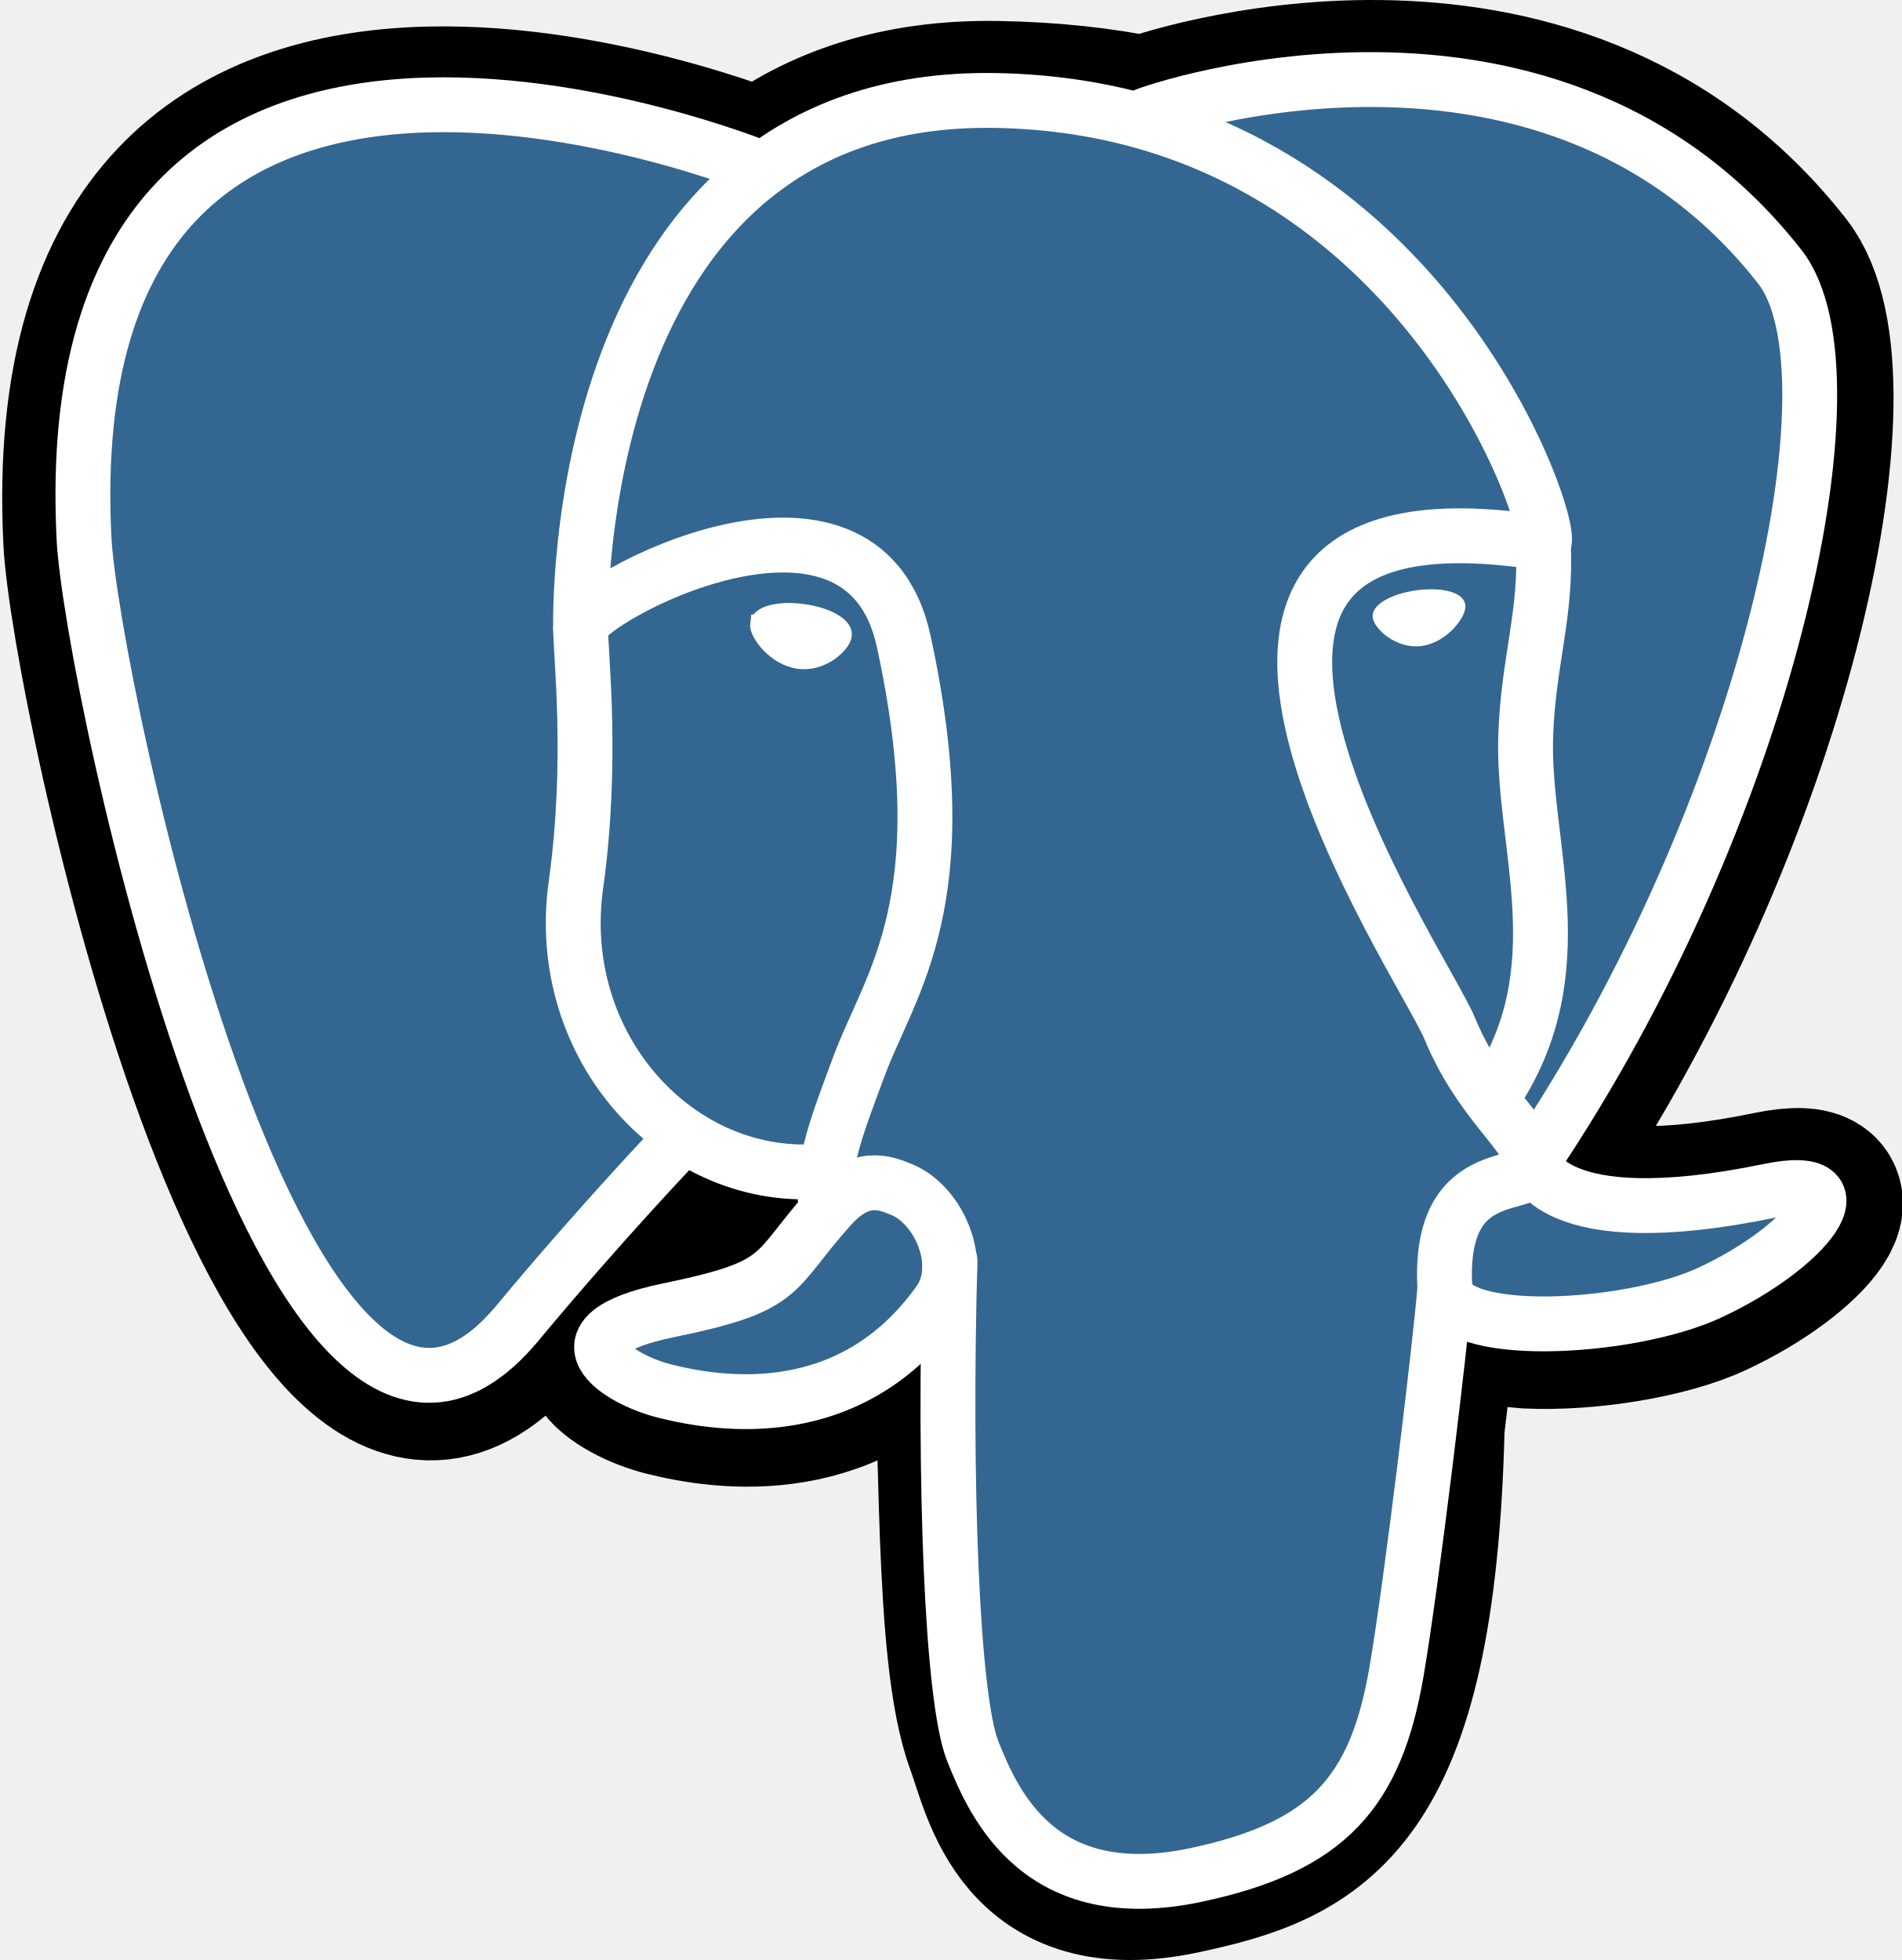
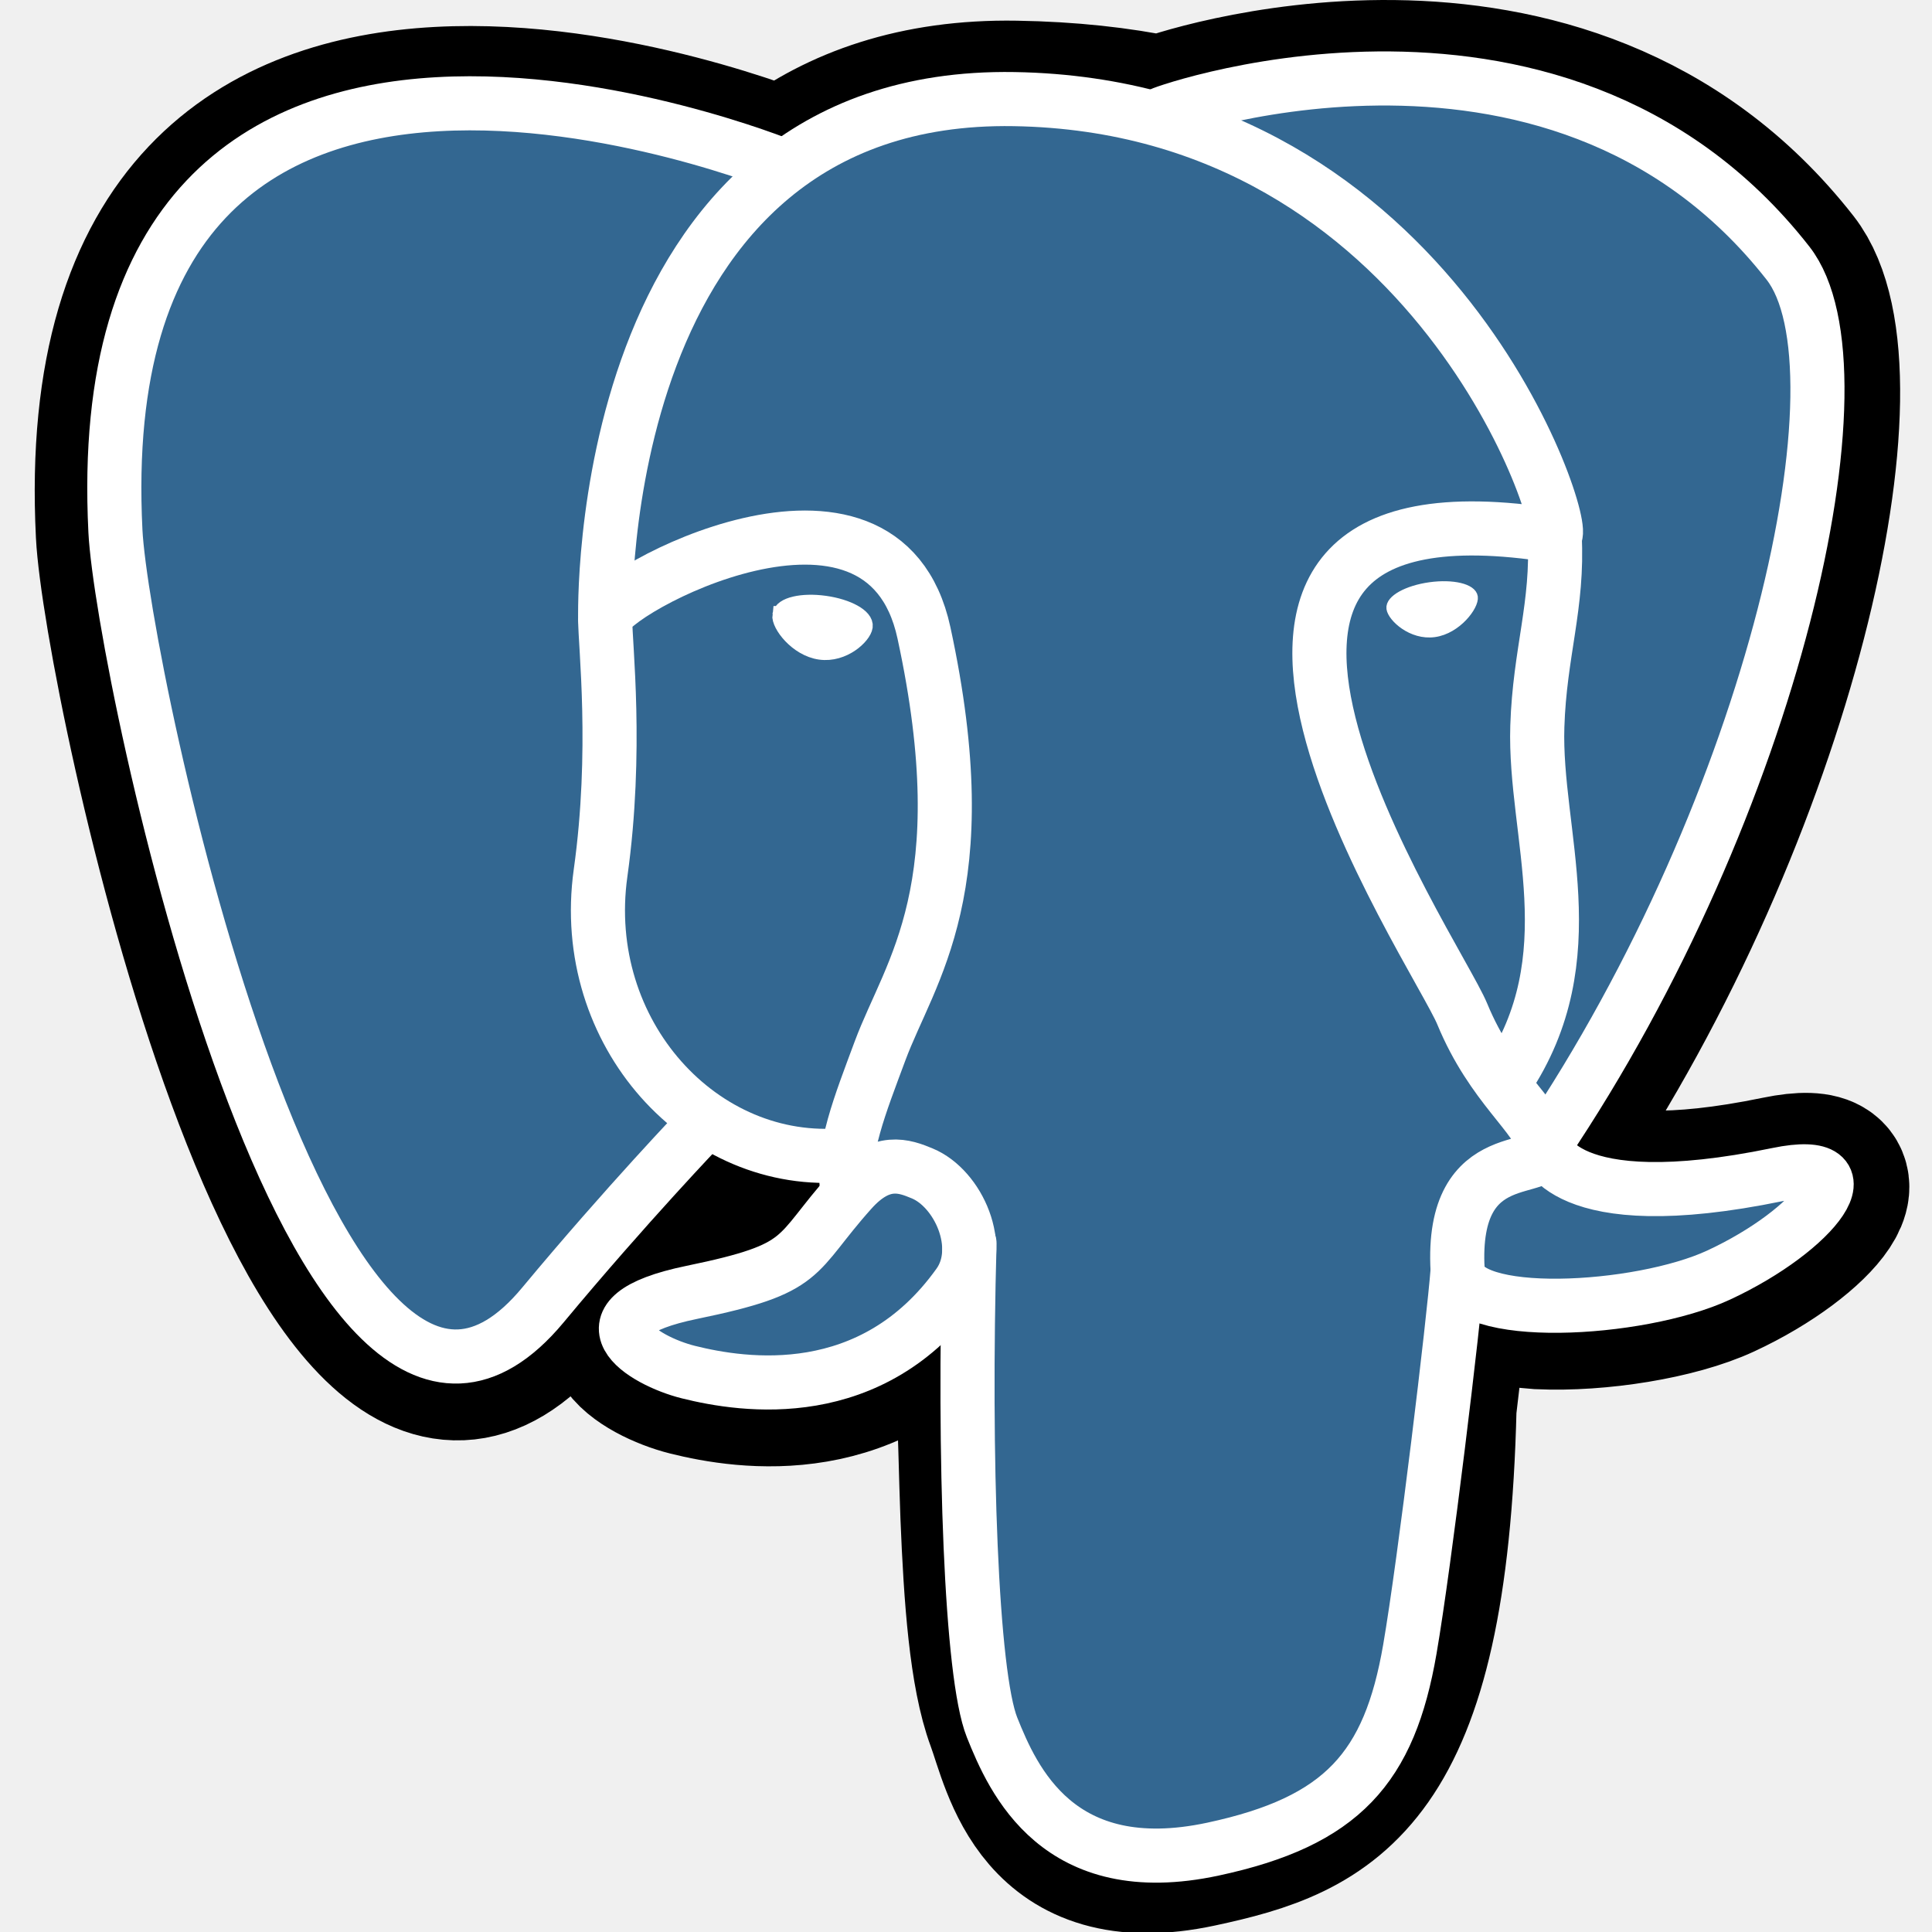
- <svg xmlns="http://www.w3.org/2000/svg" width="432.071pt" height="445.383pt" viewBox="0 0 432.071 445.383" xml:space="preserve" version="1.1" id="svg28">
+ <svg xmlns="http://www.w3.org/2000/svg" width="1335.348pt" height="1335.348pt" viewBox="0 0 1335.348 1335.348" xml:space="preserve" version="1.1" id="svg28">
  <defs id="defs32" />
-   <g id="orginal" style="fill-rule:nonzero;clip-rule:nonzero;stroke:#000000;stroke-miterlimit:4;" />
-   <g id="Layer_x0020_3" style="fill-rule:nonzero;clip-rule:nonzero;fill:none;stroke:#FFFFFF;stroke-width:12.465;stroke-linecap:round;stroke-linejoin:round;stroke-miterlimit:4;">
-     <path style="fill:#000000;stroke:#000000;stroke-width:37.395;stroke-linecap:butt;stroke-linejoin:miter;" d="M323.205,324.227c2.833-23.601,1.984-27.062,19.563-23.239l4.463,0.392c13.517,0.615,31.199-2.174,41.587-7c22.362-10.376,35.622-27.7,13.572-23.148c-50.297,10.376-53.755-6.655-53.755-6.655c53.111-78.803,75.313-178.836,56.149-203.322    C352.514-5.534,262.036,26.049,260.522,26.869l-0.482,0.089c-9.938-2.062-21.06-3.294-33.554-3.496c-22.761-0.374-40.032,5.967-53.133,15.904c0,0-161.408-66.498-153.899,83.628c1.597,31.936,45.777,241.655,98.47,178.31    c19.259-23.163,37.871-42.748,37.871-42.748c9.242,6.14,20.307,9.272,31.912,8.147l0.897-0.765c-0.281,2.876-0.157,5.689,0.359,9.019c-13.572,15.167-9.584,17.83-36.723,23.416c-27.457,5.659-11.326,15.734-0.797,18.367c12.768,3.193,42.305,7.716,62.268-20.224    l-0.795,3.188c5.325,4.26,4.965,30.619,5.72,49.452c0.756,18.834,2.017,36.409,5.856,46.771c3.839,10.36,8.369,37.05,44.036,29.406c29.809-6.388,52.6-15.582,54.677-101.107" id="path3" />
-     <path style="fill:#336791;stroke:none;" d="M402.395,271.23c-50.302,10.376-53.76-6.655-53.76-6.655c53.111-78.808,75.313-178.843,56.153-203.326c-52.27-66.785-142.752-35.2-144.262-34.38l-0.486,0.087c-9.938-2.063-21.06-3.292-33.56-3.496c-22.761-0.373-40.026,5.967-53.127,15.902    c0,0-161.411-66.495-153.904,83.63c1.597,31.938,45.776,241.657,98.471,178.312c19.26-23.163,37.869-42.748,37.869-42.748c9.243,6.14,20.308,9.272,31.908,8.147l0.901-0.765c-0.28,2.876-0.152,5.689,0.361,9.019c-13.575,15.167-9.586,17.83-36.723,23.416    c-27.459,5.659-11.328,15.734-0.796,18.367c12.768,3.193,42.307,7.716,62.266-20.224l-0.796,3.188c5.319,4.26,9.054,27.711,8.428,48.969c-0.626,21.259-1.044,35.854,3.147,47.254c4.191,11.4,8.368,37.05,44.042,29.406c29.809-6.388,45.256-22.942,47.405-50.555    c1.525-19.631,4.976-16.729,5.194-34.28l2.768-8.309c3.192-26.611,0.507-35.196,18.872-31.203l4.463,0.392c13.517,0.615,31.208-2.174,41.591-7c22.358-10.376,35.618-27.7,13.573-23.148z" id="path5" />
-     <path d="M215.866,286.484c-1.385,49.516,0.348,99.377,5.193,111.495c4.848,12.118,15.223,35.688,50.9,28.045c29.806-6.39,40.651-18.756,45.357-46.051c3.466-20.082,10.148-75.854,11.005-87.281" id="path7" />
-     <path d="M173.104,38.256c0,0-161.521-66.016-154.012,84.109c1.597,31.938,45.779,241.664,98.473,178.316c19.256-23.166,36.671-41.335,36.671-41.335" id="path9" />
-     <path d="M260.349,26.207c-5.591,1.753,89.848-34.889,144.087,34.417c19.159,24.484-3.043,124.519-56.153,203.329" id="path11" />
-     <path style="stroke-linejoin:bevel;" d="M348.282,263.953c0,0,3.461,17.036,53.764,6.653c22.04-4.552,8.776,12.774-13.577,23.155c-18.345,8.514-59.474,10.696-60.146-1.069c-1.729-30.355,21.647-21.133,19.96-28.739c-1.525-6.85-11.979-13.573-18.894-30.338    c-6.037-14.633-82.796-126.849,21.287-110.183c3.813-0.789-27.146-99.002-124.553-100.599c-97.385-1.597-94.19,119.762-94.19,119.762" id="path13" />
-     <path d="M188.604,274.334c-13.577,15.166-9.584,17.829-36.723,23.417c-27.459,5.66-11.326,15.733-0.797,18.365c12.768,3.195,42.307,7.718,62.266-20.229c6.078-8.509-0.036-22.086-8.385-25.547c-4.034-1.671-9.428-3.765-16.361,3.994z" id="path15" />
-     <path d="M187.715,274.069c-1.368-8.917,2.93-19.528,7.536-31.942c6.922-18.626,22.893-37.255,10.117-96.339c-9.523-44.029-73.396-9.163-73.436-3.193c-0.039,5.968,2.889,30.26-1.067,58.548c-5.162,36.913,23.488,68.132,56.479,64.938" id="path17" />
-     <path style="fill:#FFFFFF;stroke-width:4.155;stroke-linecap:butt;stroke-linejoin:miter;" d="M172.517,141.7c-0.288,2.039,3.733,7.48,8.976,8.207c5.234,0.73,9.714-3.522,9.998-5.559c0.284-2.039-3.732-4.285-8.977-5.015c-5.237-0.731-9.719,0.333-9.996,2.367z" id="path19" />
-     <path style="fill:#FFFFFF;stroke-width:2.078;stroke-linecap:butt;stroke-linejoin:miter;" d="M331.941,137.543c0.284,2.039-3.732,7.48-8.976,8.207c-5.238,0.73-9.718-3.522-10.005-5.559c-0.277-2.039,3.74-4.285,8.979-5.015c5.239-0.73,9.718,0.333,10.002,2.368z" id="path21" />
-     <path d="M350.676,123.432c0.863,15.994-3.445,26.888-3.988,43.914c-0.804,24.748,11.799,53.074-7.191,81.435" id="path23" />
-     <path style="stroke-width:3;" d="M0,60.232" id="path25" />
+   <g id="orginal" style="clip-rule:nonzero;fill-rule:nonzero;stroke:#000000;stroke-miterlimit:4" transform="translate(2781.473,444.8492)" />
+   <g id="Layer_x0020_3" style="clip-rule:nonzero;fill:none;fill-rule:nonzero;stroke:#ffffff;stroke-width:12.465;stroke-linecap:round;stroke-linejoin:round;stroke-miterlimit:4" transform="matrix(3,0,0,3,22.5,6.6386046e-4)">
+     <path style="fill:#000000;stroke:#000000;stroke-width:37.395;stroke-linecap:butt;stroke-linejoin:miter" d="m 323.205,324.227 c 2.833,-23.601 1.984,-27.062 19.563,-23.239 l 4.463,0.392 c 13.517,0.615 31.199,-2.174 41.587,-7 22.362,-10.376 35.622,-27.7 13.572,-23.148 -50.297,10.376 -53.755,-6.655 -53.755,-6.655 C 401.746,185.774 423.948,85.741 404.784,61.255 352.514,-5.534 262.036,26.049 260.522,26.869 l -0.482,0.089 c -9.938,-2.062 -21.06,-3.294 -33.554,-3.496 -22.761,-0.374 -40.032,5.967 -53.133,15.904 0,0 -161.408,-66.498 -153.899,83.628 1.597,31.936 45.777,241.655 98.47,178.31 19.259,-23.163 37.871,-42.748 37.871,-42.748 9.242,6.14 20.307,9.272 31.912,8.147 l 0.897,-0.765 c -0.281,2.876 -0.157,5.689 0.359,9.019 -13.572,15.167 -9.584,17.83 -36.723,23.416 -27.457,5.659 -11.326,15.734 -0.797,18.367 12.768,3.193 42.305,7.716 62.268,-20.224 l -0.795,3.188 c 5.325,4.26 4.965,30.619 5.72,49.452 0.756,18.834 2.017,36.409 5.856,46.771 3.839,10.36 8.369,37.05 44.036,29.406 29.809,-6.388 52.6,-15.582 54.677,-101.107" id="path3" />
+     <path style="fill:#336791;stroke:none" d="m 402.395,271.23 c -50.302,10.376 -53.76,-6.655 -53.76,-6.655 53.111,-78.808 75.313,-178.843 56.153,-203.326 -52.27,-66.785 -142.752,-35.2 -144.262,-34.38 l -0.486,0.087 c -9.938,-2.063 -21.06,-3.292 -33.56,-3.496 -22.761,-0.373 -40.026,5.967 -53.127,15.902 0,0 -161.411,-66.495 -153.904,83.63 1.597,31.938 45.776,241.657 98.471,178.312 19.26,-23.163 37.869,-42.748 37.869,-42.748 9.243,6.14 20.308,9.272 31.908,8.147 l 0.901,-0.765 c -0.28,2.876 -0.152,5.689 0.361,9.019 -13.575,15.167 -9.586,17.83 -36.723,23.416 -27.459,5.659 -11.328,15.734 -0.796,18.367 12.768,3.193 42.307,7.716 62.266,-20.224 l -0.796,3.188 c 5.319,4.26 9.054,27.711 8.428,48.969 -0.626,21.259 -1.044,35.854 3.147,47.254 4.191,11.4 8.368,37.05 44.042,29.406 29.809,-6.388 45.256,-22.942 47.405,-50.555 1.525,-19.631 4.976,-16.729 5.194,-34.28 l 2.768,-8.309 c 3.192,-26.611 0.507,-35.196 18.872,-31.203 l 4.463,0.392 c 13.517,0.615 31.208,-2.174 41.591,-7 22.358,-10.376 35.618,-27.7 13.573,-23.148 z" id="path5" />
+     <path d="m 215.866,286.484 c -1.385,49.516 0.348,99.377 5.193,111.495 4.848,12.118 15.223,35.688 50.9,28.045 29.806,-6.39 40.651,-18.756 45.357,-46.051 3.466,-20.082 10.148,-75.854 11.005,-87.281" id="path7" />
+     <path d="m 173.104,38.256 c 0,0 -161.521,-66.016 -154.012,84.109 1.597,31.938 45.779,241.664 98.473,178.316 19.256,-23.166 36.671,-41.335 36.671,-41.335" id="path9" />
+     <path d="m 260.349,26.207 c -5.591,1.753 89.848,-34.889 144.087,34.417 19.159,24.484 -3.043,124.519 -56.153,203.329" id="path11" />
+     <path style="stroke-linejoin:bevel" d="m 348.282,263.953 c 0,0 3.461,17.036 53.764,6.653 22.04,-4.552 8.776,12.774 -13.577,23.155 -18.345,8.514 -59.474,10.696 -60.146,-1.069 -1.729,-30.355 21.647,-21.133 19.96,-28.739 -1.525,-6.85 -11.979,-13.573 -18.894,-30.338 -6.037,-14.633 -82.796,-126.849 21.287,-110.183 3.813,-0.789 -27.146,-99.002 -124.553,-100.599 -97.385,-1.597 -94.19,119.762 -94.19,119.762" id="path13" />
+     <path d="m 188.604,274.334 c -13.577,15.166 -9.584,17.829 -36.723,23.417 -27.459,5.66 -11.326,15.733 -0.797,18.365 12.768,3.195 42.307,7.718 62.266,-20.229 6.078,-8.509 -0.036,-22.086 -8.385,-25.547 -4.034,-1.671 -9.428,-3.765 -16.361,3.994 z" id="path15" />
+     <path d="m 187.715,274.069 c -1.368,-8.917 2.93,-19.528 7.536,-31.942 6.922,-18.626 22.893,-37.255 10.117,-96.339 -9.523,-44.029 -73.396,-9.163 -73.436,-3.193 -0.039,5.968 2.889,30.26 -1.067,58.548 -5.162,36.913 23.488,68.132 56.479,64.938" id="path17" />
+     <path style="fill:#ffffff;stroke-width:4.155;stroke-linecap:butt;stroke-linejoin:miter" d="m 172.517,141.7 c -0.288,2.039 3.733,7.48 8.976,8.207 5.234,0.73 9.714,-3.522 9.998,-5.559 0.284,-2.039 -3.732,-4.285 -8.977,-5.015 -5.237,-0.731 -9.719,0.333 -9.996,2.367 z" id="path19" />
+     <path style="fill:#ffffff;stroke-width:2.078;stroke-linecap:butt;stroke-linejoin:miter" d="m 331.941,137.543 c 0.284,2.039 -3.732,7.48 -8.976,8.207 -5.238,0.73 -9.718,-3.522 -10.005,-5.559 -0.277,-2.039 3.74,-4.285 8.979,-5.015 5.239,-0.73 9.718,0.333 10.002,2.368 z" id="path21" />
+     <path d="m 350.676,123.432 c 0.863,15.994 -3.445,26.888 -3.988,43.914 -0.804,24.748 11.799,53.074 -7.191,81.435" id="path23" />
+     <path style="stroke-width:3" d="M 0,60.232" id="path25" />
  </g>
</svg>
